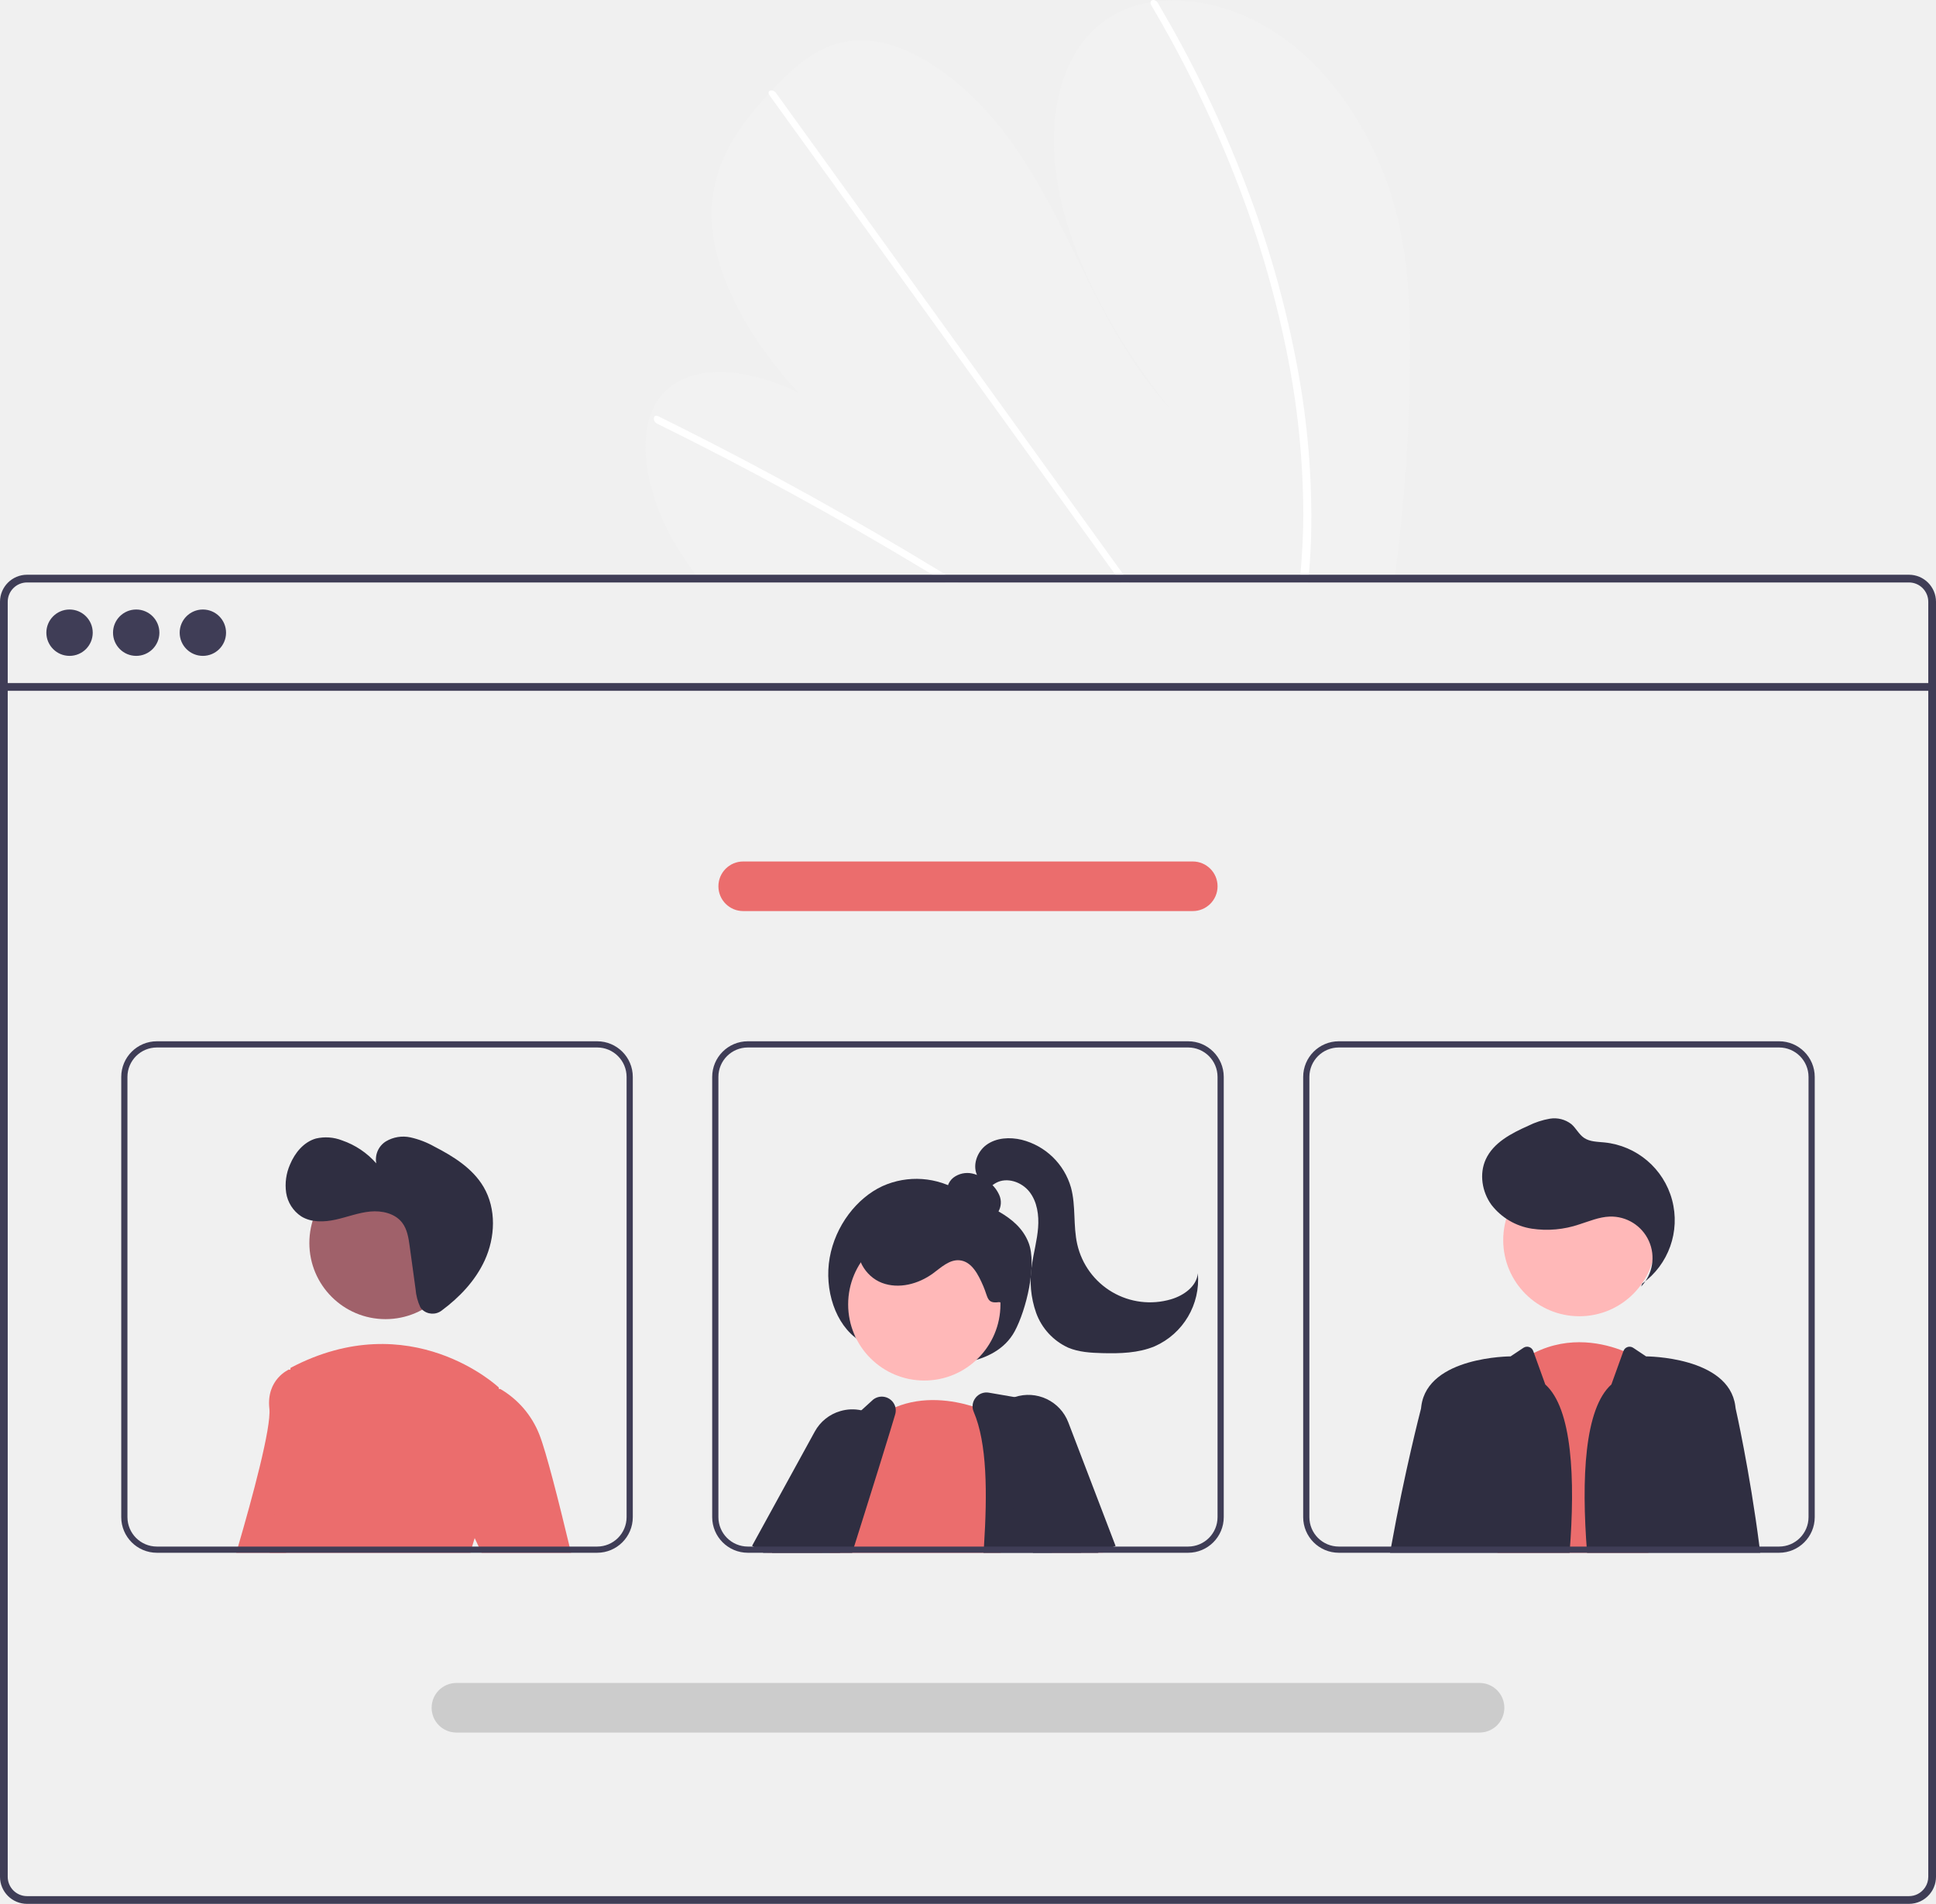
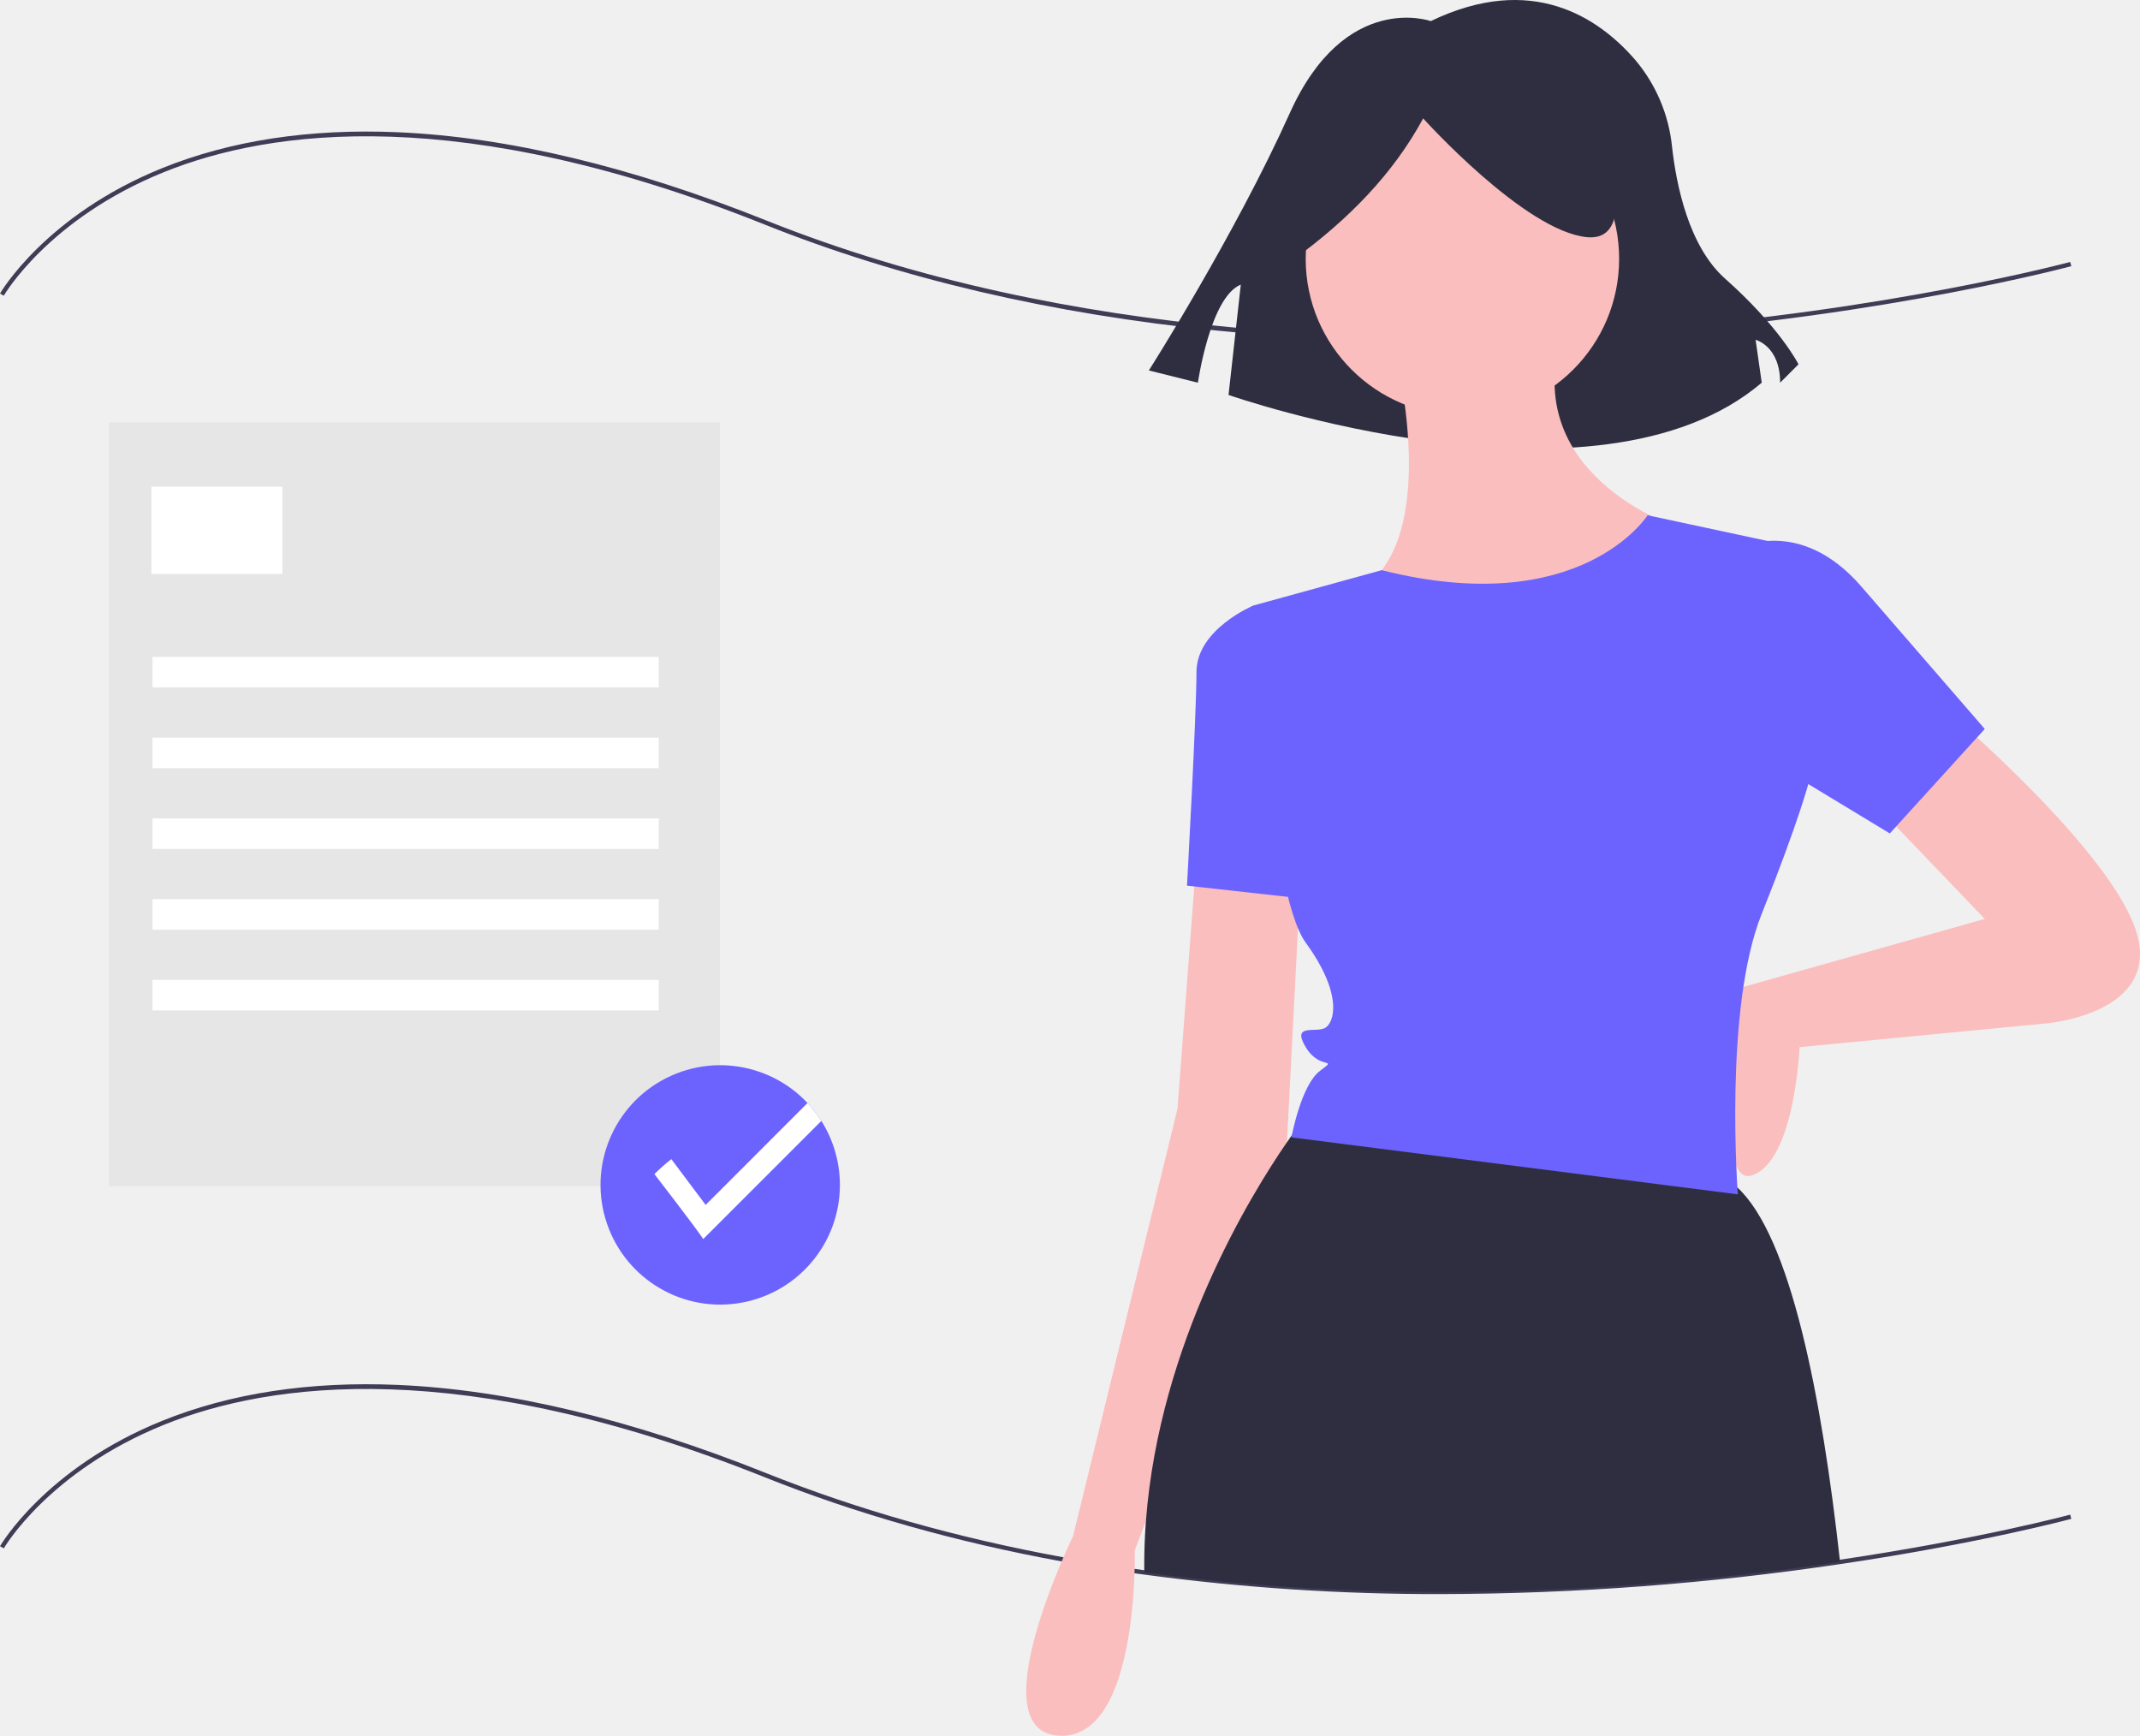
- <svg xmlns="http://www.w3.org/2000/svg" id="aff82094-dd84-4d6a-a3ba-e579cac0668b" data-name="Layer 1" width="624.45" height="614.164" viewBox="0 0 624.45 614.164">
-   <path d="M742.585,257.032a554.594,554.594,0,0,1-4.83,71.29c-.11.83-.23,1.66-.34,2.49H514.135c-.66-.82-1.31-1.65-1.94-2.49-2.1-2.78-4.07-5.64-5.88-8.6-8.7-14.26-12.74-30.99-8.85-42.57l.07-.18a20.282,20.282,0,0,1,3.92-6.9c8.96-10.2,27.2-8.61,43.79-.51-14.93-16.16-26.86-36.59-27.86-54.88-.98-17.84,8.28-30.64,18.34-41.53.33-.36.66-.71.99-1.06.16-.18.33-.35.49-.53,7.85-8.3,17.01-16.49,30.34-15.58,14.62,1,30.89,13.15,42.33,27.35,11.44,14.19,19.08,30.34,26.82,46.1,7.75,15.75,16.13,31.9,28.5,45.33-16.77-20.97-30.33-44.86-35.42-68.14s-.85-45.69,13.93-56.75a34.713,34.713,0,0,1,15.17-6.22c.64-.11,1.29-.2,1.95-.28,13.73-1.64,30.16,3.02,44.18,14.3,15.44,12.42,26.2,30.9,31.6,48.47C742.005,223.712,742.665,240.652,742.585,257.032Z" transform="translate(-287.7751 -142.9181)" fill="#f2f2f2" />
-   <path d="M596.915,330.812h-4.27q-2.041-1.26-4.1-2.49c-.85-.53-1.71-1.04-2.57-1.56q-21.315-12.855-42.89-24.65-21.555-11.805-43.32-22.51a1.789,1.789,0,0,1-1.04-2.04.516.516,0,0,1,.07-.15c.2-.38.65-.54,1.31-.22,1.78.88,3.57,1.76,5.35,2.66q21.825,10.89,43.47,22.88,21.63,11.985,43.02,25.04c.3.18.6.37.9.55C594.205,329.152,595.555,329.982,596.915,330.812Z" transform="translate(-287.7751 -142.9181)" fill="#fff" />
-   <path d="M651.965,330.812h-2.64c-.6-.83-1.19-1.66-1.79-2.49q-21.149-29.31-42.29-58.62-34.62-47.985-69.22-95.97a1.7,1.7,0,0,1-.3-.58c-.2-.71.32-1.13.99-1.06a2.006,2.006,0,0,1,1.4.88q19.41,26.91,38.81,53.8,34.44,47.745,68.87,95.48c1.46,2.02,2.92,4.05,4.38,6.07C650.775,329.152,651.375,329.982,651.965,330.812Z" transform="translate(-287.7751 -142.9181)" fill="#fff" />
-   <path d="M710.695,315.152c-.11,4.45-.38,8.83-.74,13.17q-.105,1.245-.21,2.49h-2.77c.08-.83.16-1.66.23-2.49.55-6.27.93-12.61.95-19.12a266.656,266.656,0,0,0-5.55-53.72,334.665,334.665,0,0,0-16.57-55.75,383.492,383.492,0,0,0-26.91-55.1,1.476,1.476,0,0,1-.25-.98c.11-.79,1.16-1.03,1.95-.28a2.293,2.293,0,0,1,.4.5q1.935,3.285,3.8,6.59a383.227,383.227,0,0,1,25.77,55.3,333.082,333.082,0,0,1,15.47,55.84A263.074,263.074,0,0,1,710.695,315.152Z" transform="translate(-287.7751 -142.9181)" fill="#fff" />
-   <path d="M903.495,328.322h-607a8.728,8.728,0,0,0-8.72,8.72V748.362a8.728,8.728,0,0,0,8.72,8.72h607a8.712,8.712,0,0,0,6.63-3.06,2.046,2.046,0,0,0,.19-.24,8.167,8.167,0,0,0,1.25-2.11,8.507,8.507,0,0,0,.66-3.31V337.042A8.73,8.73,0,0,0,903.495,328.322Zm6.24,420.04a6.175,6.175,0,0,1-1.03,3.42,6.446,6.446,0,0,1-2.36,2.12,6.184,6.184,0,0,1-2.85.69h-607a6.238,6.238,0,0,1-6.23-6.23V337.042a6.238,6.238,0,0,1,6.23-6.23h607a6.239,6.239,0,0,1,6.24,6.23Z" transform="translate(-287.7751 -142.9181)" fill="#3f3d56" />
-   <rect x="1.243" y="220.353" width="621.957" height="2.493" fill="#3f3d56" />
-   <circle cx="22.432" cy="204.1" r="7.478" fill="#3f3d56" />
-   <circle cx="43.932" cy="204.1" r="7.478" fill="#3f3d56" />
-   <circle cx="65.433" cy="204.1" r="7.478" fill="#3f3d56" />
-   <path d="M564.752,575.192c-7.479-4.869-11.199-16.184-9.367-26.531s8.734-19.261,17.008-23.104a26.649,26.649,0,0,1,25.228,1.793c7.587,4.639,18.317,7.18,21.92,16.462,2.769,7.133-.743,21.617-4.469,28.546-3.221,5.988-9.341,8.727-15.091,9.918a45.34,45.34,0,0,1-36.669-8.461Z" transform="translate(-287.7751 -142.9181)" fill="#2f2e41" />
-   <polygon points="273.076 487.234 267.096 497.544 266.306 498.904 265.156 500.904 247.526 500.904 248.716 498.904 251.796 493.714 258.976 481.594 267.106 484.844 273.076 487.234" fill="#ffb8b8" />
-   <path d="M533.981,643.822l-3.22-2-.4-.25,20.21-36.83a13.731,13.731,0,0,1,8.25-6.62,13.575,13.575,0,0,1,6.78-.25,13.354,13.354,0,0,1,3.74,1.4,13.089,13.089,0,0,1,1.39.88,13.349,13.349,0,0,1,4.1,4.62,13.817,13.817,0,0,1-.42,13.95l-7.79,12.45-6.66,10.65-1.25,2h-24.73Z" transform="translate(-287.7751 -142.9181)" fill="#2f2e41" />
-   <circle cx="298.13" cy="420.784" r="24.561" fill="#ffb8b8" />
-   <path d="M610.561,643.822h-55.21l.25-.71q-.21-.645-.39-1.29c-.13-.45-.24-.91-.34-1.36a30.194,30.194,0,0,1,.01-12.7c3.05-14.98,15.22-27.15,15.22-27.15.21-.16.42-.31.63-.46a27.785,27.785,0,0,1,5.85-3.28c9.04-3.75,18.52-2.24,24.89-.3a49.669,49.669,0,0,1,6.49,2.47c.74.35,1.14.57,1.14.57l.63,19.21.76,23Z" transform="translate(-287.7751 -142.9181)" fill="#eb6d6d" />
-   <path d="M636.101,641.822l-4.22-21.46-4.26-21.64a4.519,4.519,0,0,0-3.65-3.57l-8.92-1.54-8.3-1.43a4.459,4.459,0,0,0-4.31,1.65,4.41,4.41,0,0,0-.97,2.74,4.521,4.521,0,0,0,.37,1.79c4.33,10.1,4.41,26.09,3.31,43.46-.05.66-.09,1.33-.14,2H636.501Z" transform="translate(-287.7751 -142.9181)" fill="#2f2e41" />
-   <path d="M576.581,596.872a4.527,4.527,0,0,0-7.15-2.48l-3.83,3.48-15.68,14.28a4.345,4.345,0,0,0-1.12,1.59c-1.77,4.23-5.22,12.58-9.23,22.89q-.975,2.52-2.01,5.19c-.24.66-.5,1.33-.76,2h25.84c.21-.67.42-1.34.63-2,1.15-3.63,2.27-7.19,3.35-10.65,3.16-10.05,6.01-19.18,8.21-26.4q.915-3,1.67-5.54A4.528,4.528,0,0,0,576.581,596.872Z" transform="translate(-287.7751 -142.9181)" fill="#2f2e41" />
-   <polygon points="354.126 500.904 355.796 500.904 355.566 500.344 354.956 498.904 345.546 476.574 344.106 477.444 332.546 484.434 338.476 498.904 339.296 500.904 348.726 500.904 354.126 500.904" fill="#ffb8b8" />
-   <path d="M632.361,601.782a13.821,13.821,0,0,0-17.31-8.17,12.41,12.41,0,0,0-1.27.5,13.647,13.647,0,0,0-5.82,4.93,13.205,13.205,0,0,0-1.43,2.77,13.742,13.742,0,0,0,.31,10.57l2.89,6.44,10.34,23,.9,2H641.901l1.44-.56,3.74-1.44.52-.2Z" transform="translate(-287.7751 -142.9181)" fill="#2f2e41" />
-   <path d="M605.195,535.494a4.063,4.063,0,0,0,4.622-1.754,5.851,5.851,0,0,0,.338-5.143,10.736,10.736,0,0,0-3.195-4.215,12.406,12.406,0,0,0-5.617-2.908,7.461,7.461,0,0,0-6.053,1.331,5.377,5.377,0,0,0-1.826,5.722c.636,1.844,2.358,3.08,4.079,4a27.094,27.094,0,0,0,11.038,3.138Z" transform="translate(-287.7751 -142.9181)" fill="#2f2e41" />
-   <path d="M609.973,562.969c-3.949.544-3.442-1.465-5.023-5.124s-3.698-8.002-7.667-8.373c-3.252-.304-5.932,2.296-8.567,4.227-4.696,3.441-11.025,5.126-16.469,3.061s-9.227-8.553-7.161-13.996a11.943,11.943,0,0,1,6.907-6.529,24.028,24.028,0,0,1,9.623-1.337,49.647,49.647,0,0,1,20.864,5.341c4.472,2.272,8.826,5.523,10.522,10.244s2.813,11.355-2.038,12.632Z" transform="translate(-287.7751 -142.9181)" fill="#2f2e41" />
-   <path d="M603.177,522.509c-1.952-3.397-.341-8.059,2.853-10.329s7.477-2.493,11.288-1.582a22.166,22.166,0,0,1,15.9,15.411c1.617,5.941.656,12.322,2.025,18.326A24.049,24.049,0,0,0,665.466,562.06c4.102-1.205,8.271-4.133,8.674-8.389A23.518,23.518,0,0,1,660.212,577.22c-5.285,2.205-11.18,2.348-16.905,2.201-3.731-.096-7.546-.32-10.988-1.764A19.667,19.667,0,0,1,621.986,566.454a31.129,31.129,0,0,1-1.375-15.435c.563-4.028,1.684-7.977,1.997-12.032s-.281-8.386-2.781-11.594-7.276-4.847-10.83-2.87c-1.429.795-2.581,2.093-4.133,2.605s-3.752-.388-3.611-2.017Z" transform="translate(-287.7751 -142.9181)" fill="#2f2e41" />
-   <path d="M770.781,643.822l.19-2,5.64-58.68a35.917,35.917,0,0,1,5.93-3.77c11.61-5.85,22.81-3.05,28.87-.63a31.591,31.591,0,0,1,4.64,2.27l3.3,60.81.11,2Z" transform="translate(-287.7751 -142.9181)" fill="#eb6d6d" />
-   <circle cx="509.419" cy="400.045" r="24.561" fill="#ffb8b8" />
-   <path d="M817.122,557.94a13.369,13.369,0,0,0-10.145-22.564c-3.396.114-6.596,1.503-9.838,2.523a32.535,32.535,0,0,1-15.285,1.376,20.41,20.41,0,0,1-13.016-7.686c-3.039-4.177-3.986-9.969-1.84-14.667,2.478-5.423,8.268-8.412,13.714-10.84a25.063,25.063,0,0,1,6.962-2.288,8.929,8.929,0,0,1,6.926,1.746c1.53,1.316,2.427,3.295,4.093,4.436,1.875,1.284,4.31,1.25,6.571,1.477a25.205,25.205,0,0,1,12.208,45.54Z" transform="translate(-287.7751 -142.9181)" fill="#2f2e41" />
-   <path d="M786.201,589.532l-3.66-10.16-.229-.633a2.104,2.104,0,0,0-3.146-1.037l-4.155,2.77s-26.65,0-28.79,15.99c-.03.25-.07.53-.1.83a.155.155,0,0,1-.01.04c-.27,1.05-5.3,20.49-9.62,44.49-.12.66-.24,1.33-.36,2h57.91v-0C795.926,619.713,794.871,597.297,786.201,589.532Z" transform="translate(-287.7751 -142.9181)" fill="#2f2e41" />
-   <path d="M855.281,641.822c-3.16-24.62-7.68-44.53-7.68-44.53-.04-.3-.08-.58-.11-.83-2.13-15.99-28.78-15.99-28.78-15.99l-4.153-2.769a2.104,2.104,0,0,0-3.147,1.039l-3.89,10.79c-8.67,7.765-9.725,30.181-7.84,54.289l0.0.001h55.85C855.451,643.152,855.361,642.482,855.281,641.822Z" transform="translate(-287.7751 -142.9181)" fill="#2f2e41" />
-   <path d="M386.201,585.762l-5.94,56.06-.21,2H363.981c.19-.65.38-1.32.58-2,4.56-15.64,10.77-38.47,10.1-44.52-1.05-9.44,6.3-12.59,6.3-12.59l.46.09Z" transform="translate(-287.7751 -142.9181)" fill="#eb6d6d" />
-   <circle cx="124.343" cy="400.979" r="24.561" fill="#a0616a" />
-   <path d="M443.911,631.922a40.266,40.266,0,0,0-3.03,7.16c-.29.88-.57,1.8-.83,2.74-.19.65-.36,1.32-.53,2H374.741c.09-.66.17-1.33.26-2,3.31-26.15,5.99-52.69,6.42-57.02.04-.41.06-.62.06-.62,38.82-20.46,67.15,6.3,67.15,6.3s.04.19.1.56C449.351,594.782,452.511,616.622,443.911,631.922Z" transform="translate(-287.7751 -142.9181)" fill="#eb6d6d" />
-   <path d="M440.881,639.082l-4.32-9.26,1.05-36.72,11.12-2.06.39-.07a29.445,29.445,0,0,1,12.62,14.72c2.16,5.4,6.27,21.64,9.74,36.13.16.67.32,1.34.48,2H443.091l-.93-2Z" transform="translate(-287.7751 -142.9181)" fill="#eb6d6d" />
-   <path d="M480.391,478.822h-142.02a11.504,11.504,0,0,0-11.49,11.49v142.02a11.504,11.504,0,0,0,11.49,11.49h142.02a11.497,11.497,0,0,0,11.49-11.49v-142.02A11.497,11.497,0,0,0,480.391,478.822Zm9.49,153.51a9.498,9.498,0,0,1-9.49,9.49h-142.02a9.505,9.505,0,0,1-9.49-9.49v-142.02a9.505,9.505,0,0,1,9.49-9.49h142.02a9.498,9.498,0,0,1,9.49,9.49Zm-109.62,9.49-.21,2h59.47c.17-.68.34-1.35.53-2Z" transform="translate(-287.7751 -142.9181)" fill="#3f3d56" />
-   <path d="M671.001,478.822h-142.02a11.504,11.504,0,0,0-11.49,11.49v142.02a11.504,11.504,0,0,0,11.49,11.49h142.02a11.497,11.497,0,0,0,11.49-11.49v-142.02A11.497,11.497,0,0,0,671.001,478.822Zm9.49,153.51a9.498,9.498,0,0,1-9.49,9.49h-142.02a9.505,9.505,0,0,1-9.49-9.49v-142.02a9.505,9.505,0,0,1,9.49-9.49h142.02a9.498,9.498,0,0,1,9.49,9.49Zm-125.28,9.49q.18.645.39,1.29l-.25.71h49.66c.05-.67.09-1.34.14-2Z" transform="translate(-287.7751 -142.9181)" fill="#3f3d56" />
-   <path d="M861.621,478.822h-142.02a11.497,11.497,0,0,0-11.49,11.49v142.02a11.497,11.497,0,0,0,11.49,11.49h142.02a11.504,11.504,0,0,0,11.49-11.49v-142.02A11.504,11.504,0,0,0,861.621,478.822Zm9.49,153.51a9.504,9.504,0,0,1-9.49,9.49h-142.02a9.498,9.498,0,0,1-9.49-9.49v-142.02a9.498,9.498,0,0,1,9.49-9.49h142.02a9.504,9.504,0,0,1,9.49,9.49Zm-76.92,9.49c-.05.66-.1,1.33-.15,2h43.09c.08-.66.17-1.33.25-2Z" transform="translate(-287.7751 -142.9181)" fill="#3f3d56" />
-   <path d="M764.996,701.822h-330a8,8,0,1,1,0-16h330a8,8,0,1,1,0,16Z" transform="translate(-287.7751 -142.9181)" fill="#ccc" />
-   <path d="M672.496,436.822h-145a8,8,0,0,1,0-16h145a8,8,0,0,1,0,16Z" transform="translate(-287.7751 -142.9181)" fill="#eb6d6d" />
-   <path d="M423.866,565.296a4.853,4.853,0,0,0,6.346.407c5.789-4.291,10.87-9.632,13.878-16.147,3.446-7.465,3.831-16.625-.324-23.72-3.512-5.998-9.714-9.868-15.896-13.046a28.271,28.271,0,0,0-7.674-2.958,10.937,10.937,0,0,0-7.952,1.283,6.868,6.868,0,0,0-3.101,7.091A25.847,25.847,0,0,0,398.111,510.8a14.267,14.267,0,0,0-8.425-.611c-3.923,1.113-6.786,4.598-8.353,8.362a16.724,16.724,0,0,0-1.262,9.125,11.147,11.147,0,0,0,4.871,7.635c3.243,2.007,7.381,1.862,11.105,1.042s7.33-2.246,11.126-2.606,8.024.586,10.335,3.62c1.627,2.137,2.045,4.928,2.41,7.589l1.9,13.839a16.881,16.881,0,0,0,1.51,5.783A3.333,3.333,0,0,0,423.866,565.296Z" transform="translate(-287.7751 -142.9181)" fill="#2f2e41" />
+ <svg xmlns="http://www.w3.org/2000/svg" id="f9d61bf9-0ef1-4a80-973b-f2b4c4b57253" data-name="Layer 1" width="816.362" height="662.161" viewBox="0 0 816.362 662.161">
+   <path d="M741.83,727.019A836.665,836.665,0,0,1,628.214,719.574c-1.229-.157-2.476-.333-3.714-.517-9.244-1.315-18.492-2.817-27.483-4.467-40.461-7.399-78.616-18.206-113.405-32.122C367.841,636.159,295.051,646.015,254.375,662.437c-44.021,17.773-60.942,46.851-61.108,47.142l-1.448-.822c.168-.296,17.308-29.807,61.809-47.814,26.092-10.558,56.361-15.172,89.973-13.719,41.956,1.817,89.271,13.154,140.629,33.697,34.686,13.875,72.734,24.652,113.086,32.031,8.969,1.645,18.196,3.145,27.424,4.456,1.232.184,2.467.358,3.693.515,102.082,14.042,200.561,5.574,265.201-4.002,53.28-7.893,87.568-17.121,87.909-17.213l.436,1.606c-.341.093-34.715,9.345-88.1,17.253A1049.775,1049.775,0,0,1,741.83,727.019Z" transform="translate(-191.8189 -118.9194)" fill="#3f3d56" />
+   <path d="M741.943,249.185c-29.349 0-57.922-1.373-85.489-4.119-63.347-6.309-121.499-19.921-172.843-40.458-115.77-46.309-188.56-36.454-229.237-20.031-44.021,17.772-60.942,46.85-61.108,47.142l-1.448-.822c.168-.296,17.308-29.806,61.809-47.814,26.092-10.558,56.361-15.175,89.973-13.719,41.956,1.817,89.271,13.154,140.629,33.697,115.953,46.381,244.981,48.204,332.803,41.571,95.19-7.193,163.828-25.599,164.51-25.784l.436,1.606c-.683.186-69.445,18.628-164.784,25.835C791.668,248.22,766.532,249.185,741.943,249.185Z" transform="translate(-191.8189 -118.9194)" fill="#3f3d56" />
+   <path d="M737.632,126.969s-32.731-11.69-53.773,35.069-53.773,98.194-53.773,98.194l18.704,4.676s4.676-32.731,16.366-37.407l-4.676,42.083S800.757,318.681,863.881,264.908l-2.338-16.366s9.352,2.338,9.352,16.366l7.014-7.014s-7.014-14.028-28.055-32.731c-13.811-12.276-18.557-35.632-20.188-50.234a60.789,60.789,0,0,0-13.995-33.104C801.688,125.62,776.208,108.396,737.632,126.969Z" transform="translate(-191.8189 -118.9194)" fill="#2f2e41" />
+   <path d="M936.289,391.56s61.593,52.535,70.651,83.332-34.42,34.42-34.42,34.42L878.318,518.37s-1.812,43.478-18.116,48.912-3.31-71.897-3.31-71.897l92.077-25.928L907.303,425.98Z" transform="translate(-191.8189 -118.9194)" fill="#fbbebe" />
+   <path d="M648.249,445.907l-7.246,96.013L601.149,704.961s-36.231,74.274-5.435,76.086S624.699,710.396,624.699,710.396L682.669,556.413l5.435-105.071Z" transform="translate(-191.8189 -118.9194)" fill="#fbbebe" />
+   <circle cx="557.878" cy="98.73" r="59.782" fill="#fbbebe" />
+   <path d="M722.524,246.635s21.739,77.897-12.681,97.825,86.955,34.42,119.563-25.362c0,0-57.97-19.927-41.666-72.463Z" transform="translate(-191.8189 -118.9194)" fill="#fbbebe" />
+   <path d="M680.858,353.517l-10.869-3.623s-21.739,9.058-21.739,25.362-3.623,81.521-3.623,81.521l48.912,5.435Z" transform="translate(-191.8189 -118.9194)" fill="#6c63ff" />
+   <path d="M893.757,714.746c-66.875,9.907-164.346,17.907-265.429,4.004-.008-.999-.008-1.973-.008-2.922q0-8.479.649-16.767c5.178-68.033,40.227-124.751,53.788-144.407.683-.999,1.315-1.898,1.881-2.697,2.19-3.072,3.463-4.695,3.463-4.695s105.071-1.715,159.417,20.022a23.376,23.376,0,0,1,7.076,4.629C874.859,590.61,886.764,651.317,893.757,714.746Z" transform="translate(-191.8189 -118.9194)" fill="#2f2e41" />
+   <path d="M854.768,328.155s23.55-12.681,47.101,14.493l47.101,54.347-36.231,39.854-68.84-41.666Z" transform="translate(-191.8189 -118.9194)" fill="#6c63ff" />
+   <path d="M685.098,218.029c21.163-15.316,38.294-32.957,49.627-53.942,0,0,38.838,43.154,62.573,45.311s2.158-51.784,2.158-51.784l-43.154-10.788-40.996,4.315-32.365,21.577Z" transform="translate(-191.8189 -118.9194)" fill="#2f2e41" />
+   <path d="M820.348,315.474s-25.352,40.084-101.443,20.948L675.727,348.314l-5.739,1.581s5.435,108.694,19.927,128.621,10.869,30.797,7.246,32.608-12.681-1.812-7.246,7.246,12.681,3.623,5.435,9.058-10.869,25.362-10.869,25.362L854.768,574.529s-5.435-70.651,9.058-106.882,18.116-50.724,18.116-50.724l-10.869-90.578Z" transform="translate(-191.8189 -118.9194)" fill="#6c63ff" />
+   <rect x="41.517" y="161.09" width="233.102" height="291.378" fill="#e6e6e6" />
+   <rect x="57.751" y="185.649" width="49.951" height="33.3" fill="#fff" />
+   <rect x="58.167" y="250.585" width="193.142" height="11.655" fill="#fff" />
+   <rect x="58.167" y="281.388" width="193.142" height="11.655" fill="#fff" />
+   <rect x="58.167" y="312.191" width="193.142" height="11.655" fill="#fff" />
+   <rect x="58.167" y="342.994" width="193.142" height="11.655" fill="#fff" />
+   <rect x="58.167" y="373.796" width="193.142" height="11.655" fill="#fff" />
+   <path d="M512.226,570.972a45.659,45.659,0,1,1-7.076-24.459A45.783,45.783,0,0,1,512.226,570.972Z" transform="translate(-191.8189 -118.9194)" fill="#6c63ff" />
+   <path d="M505.15,546.513l-45.072,45.064c-2.833-4.386-18.615-24.767-18.615-24.767a63.866,63.866,0,0,1,6.46-5.703l13.087,17.449,38.861-38.862A45.599,45.599,0,0,1,505.15,546.513Z" transform="translate(-191.8189 -118.9194)" fill="#fff" />
</svg>
